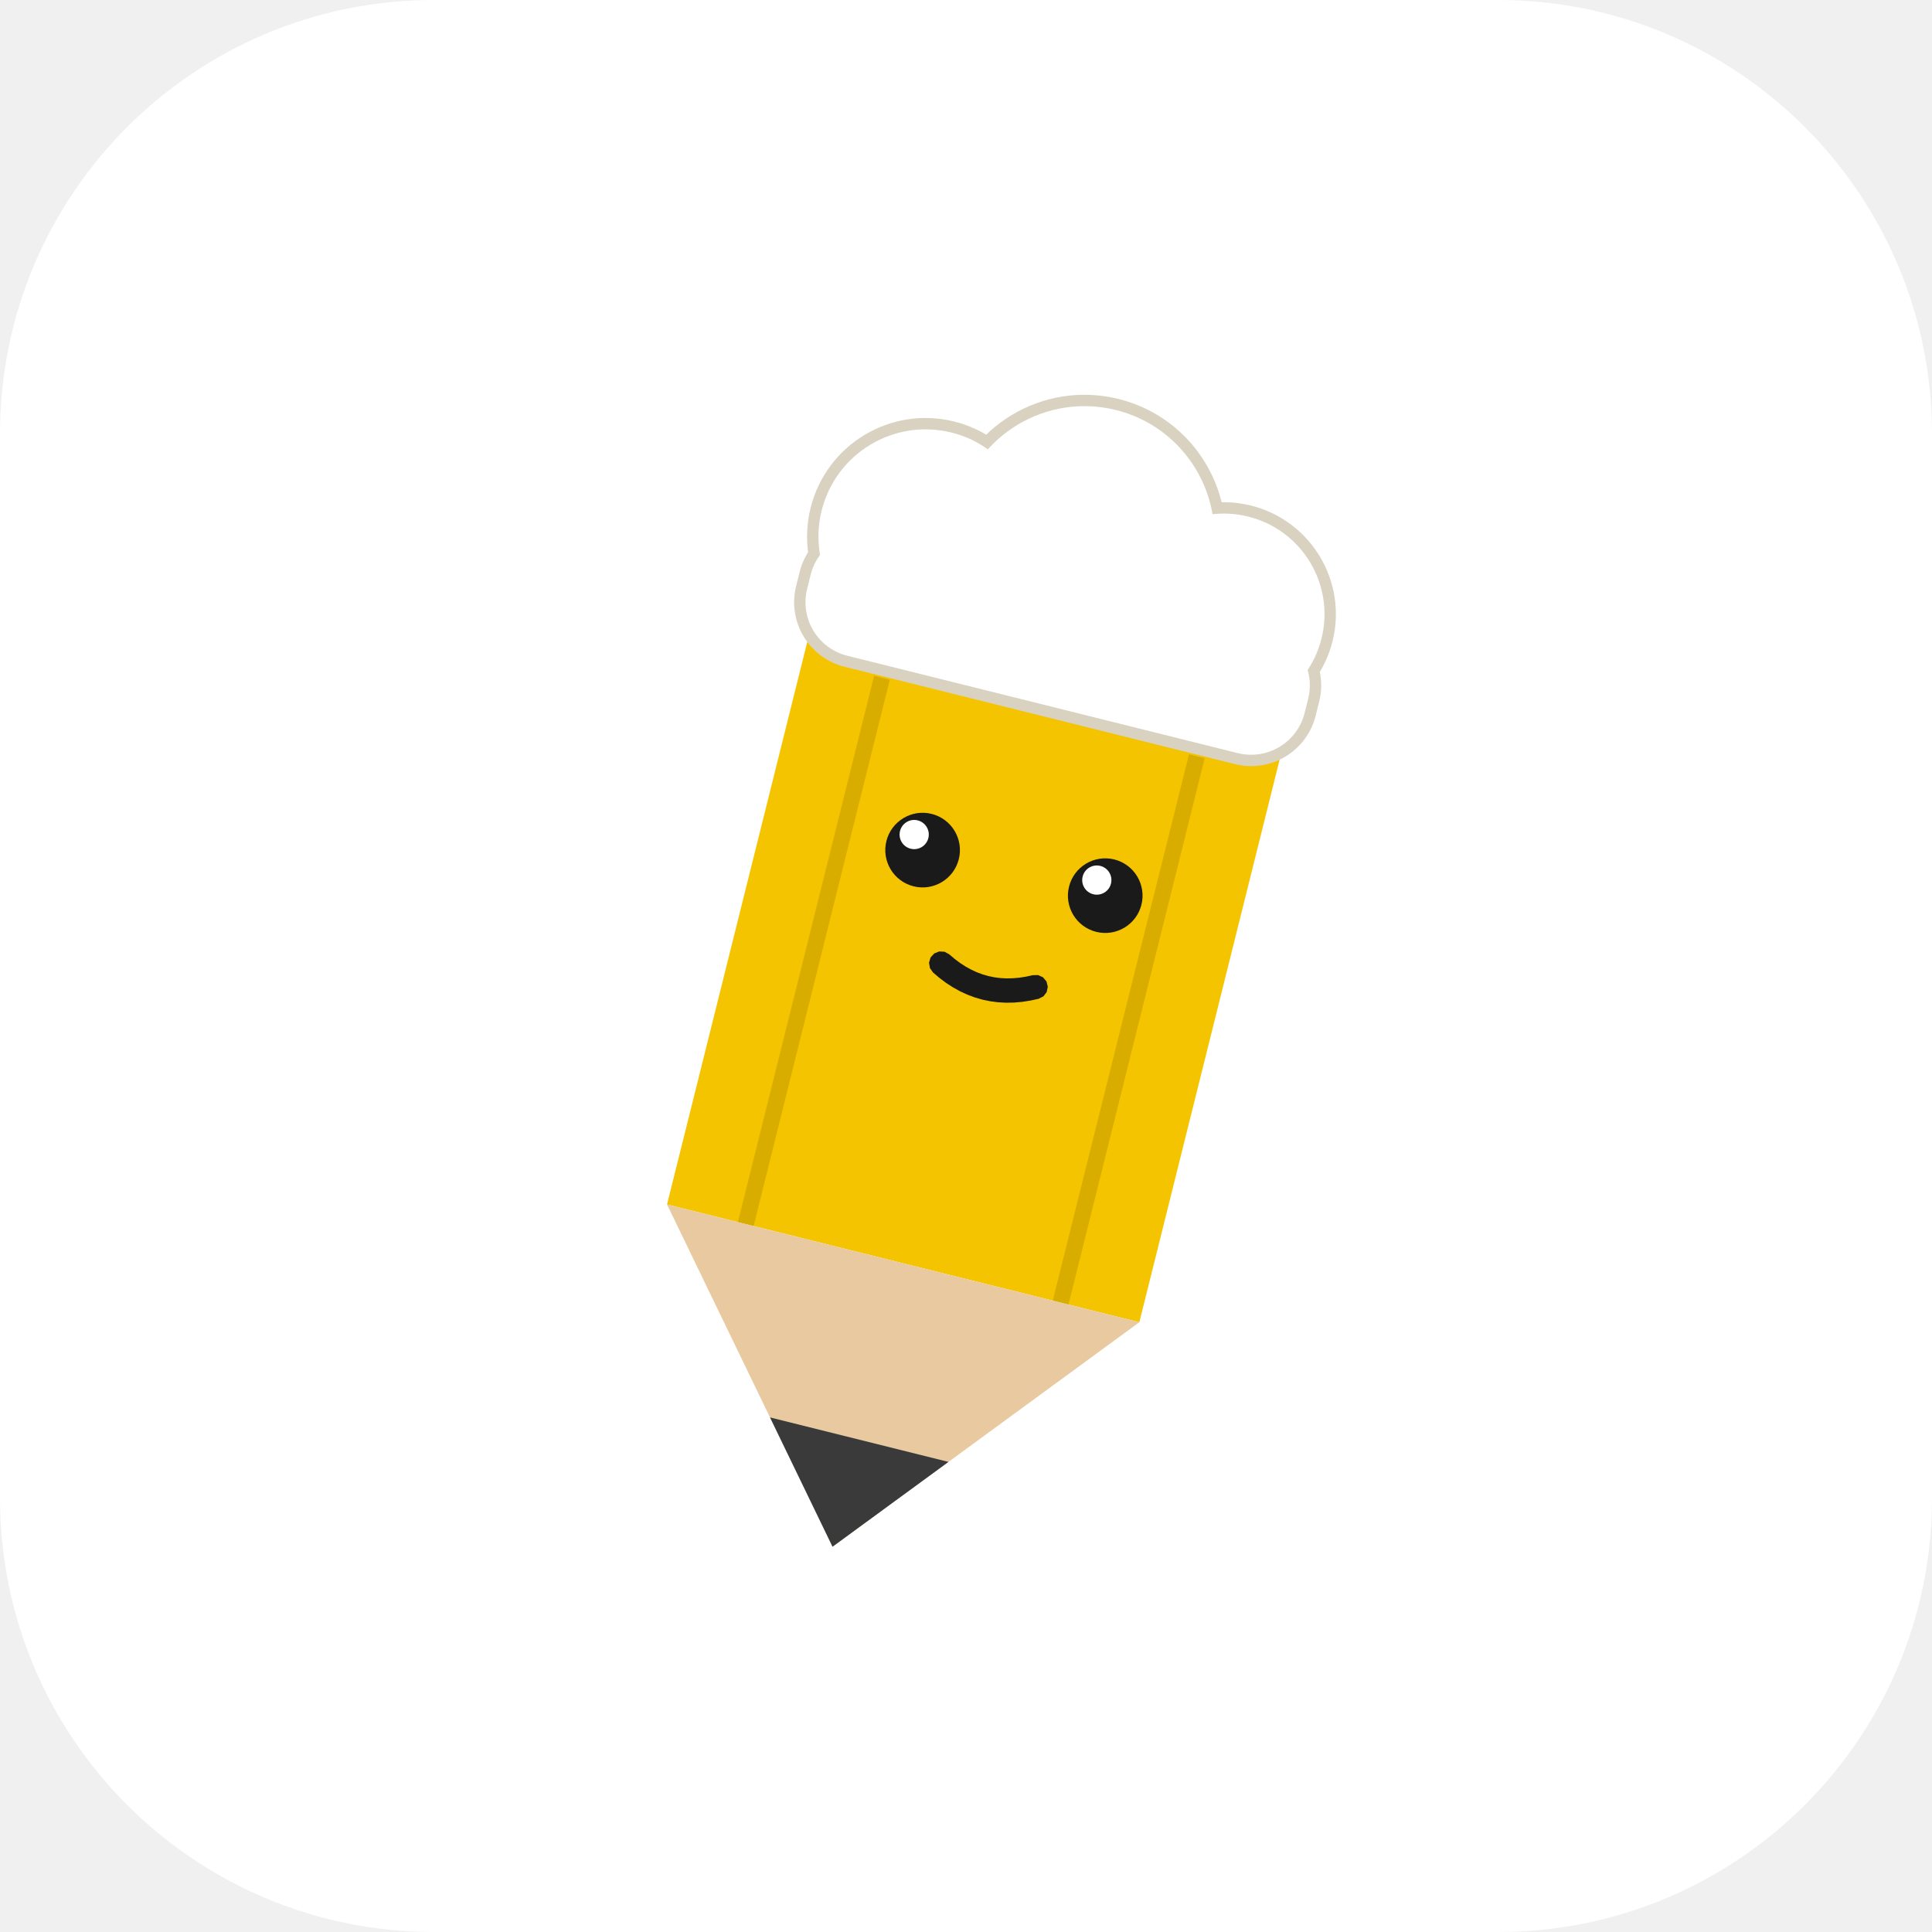
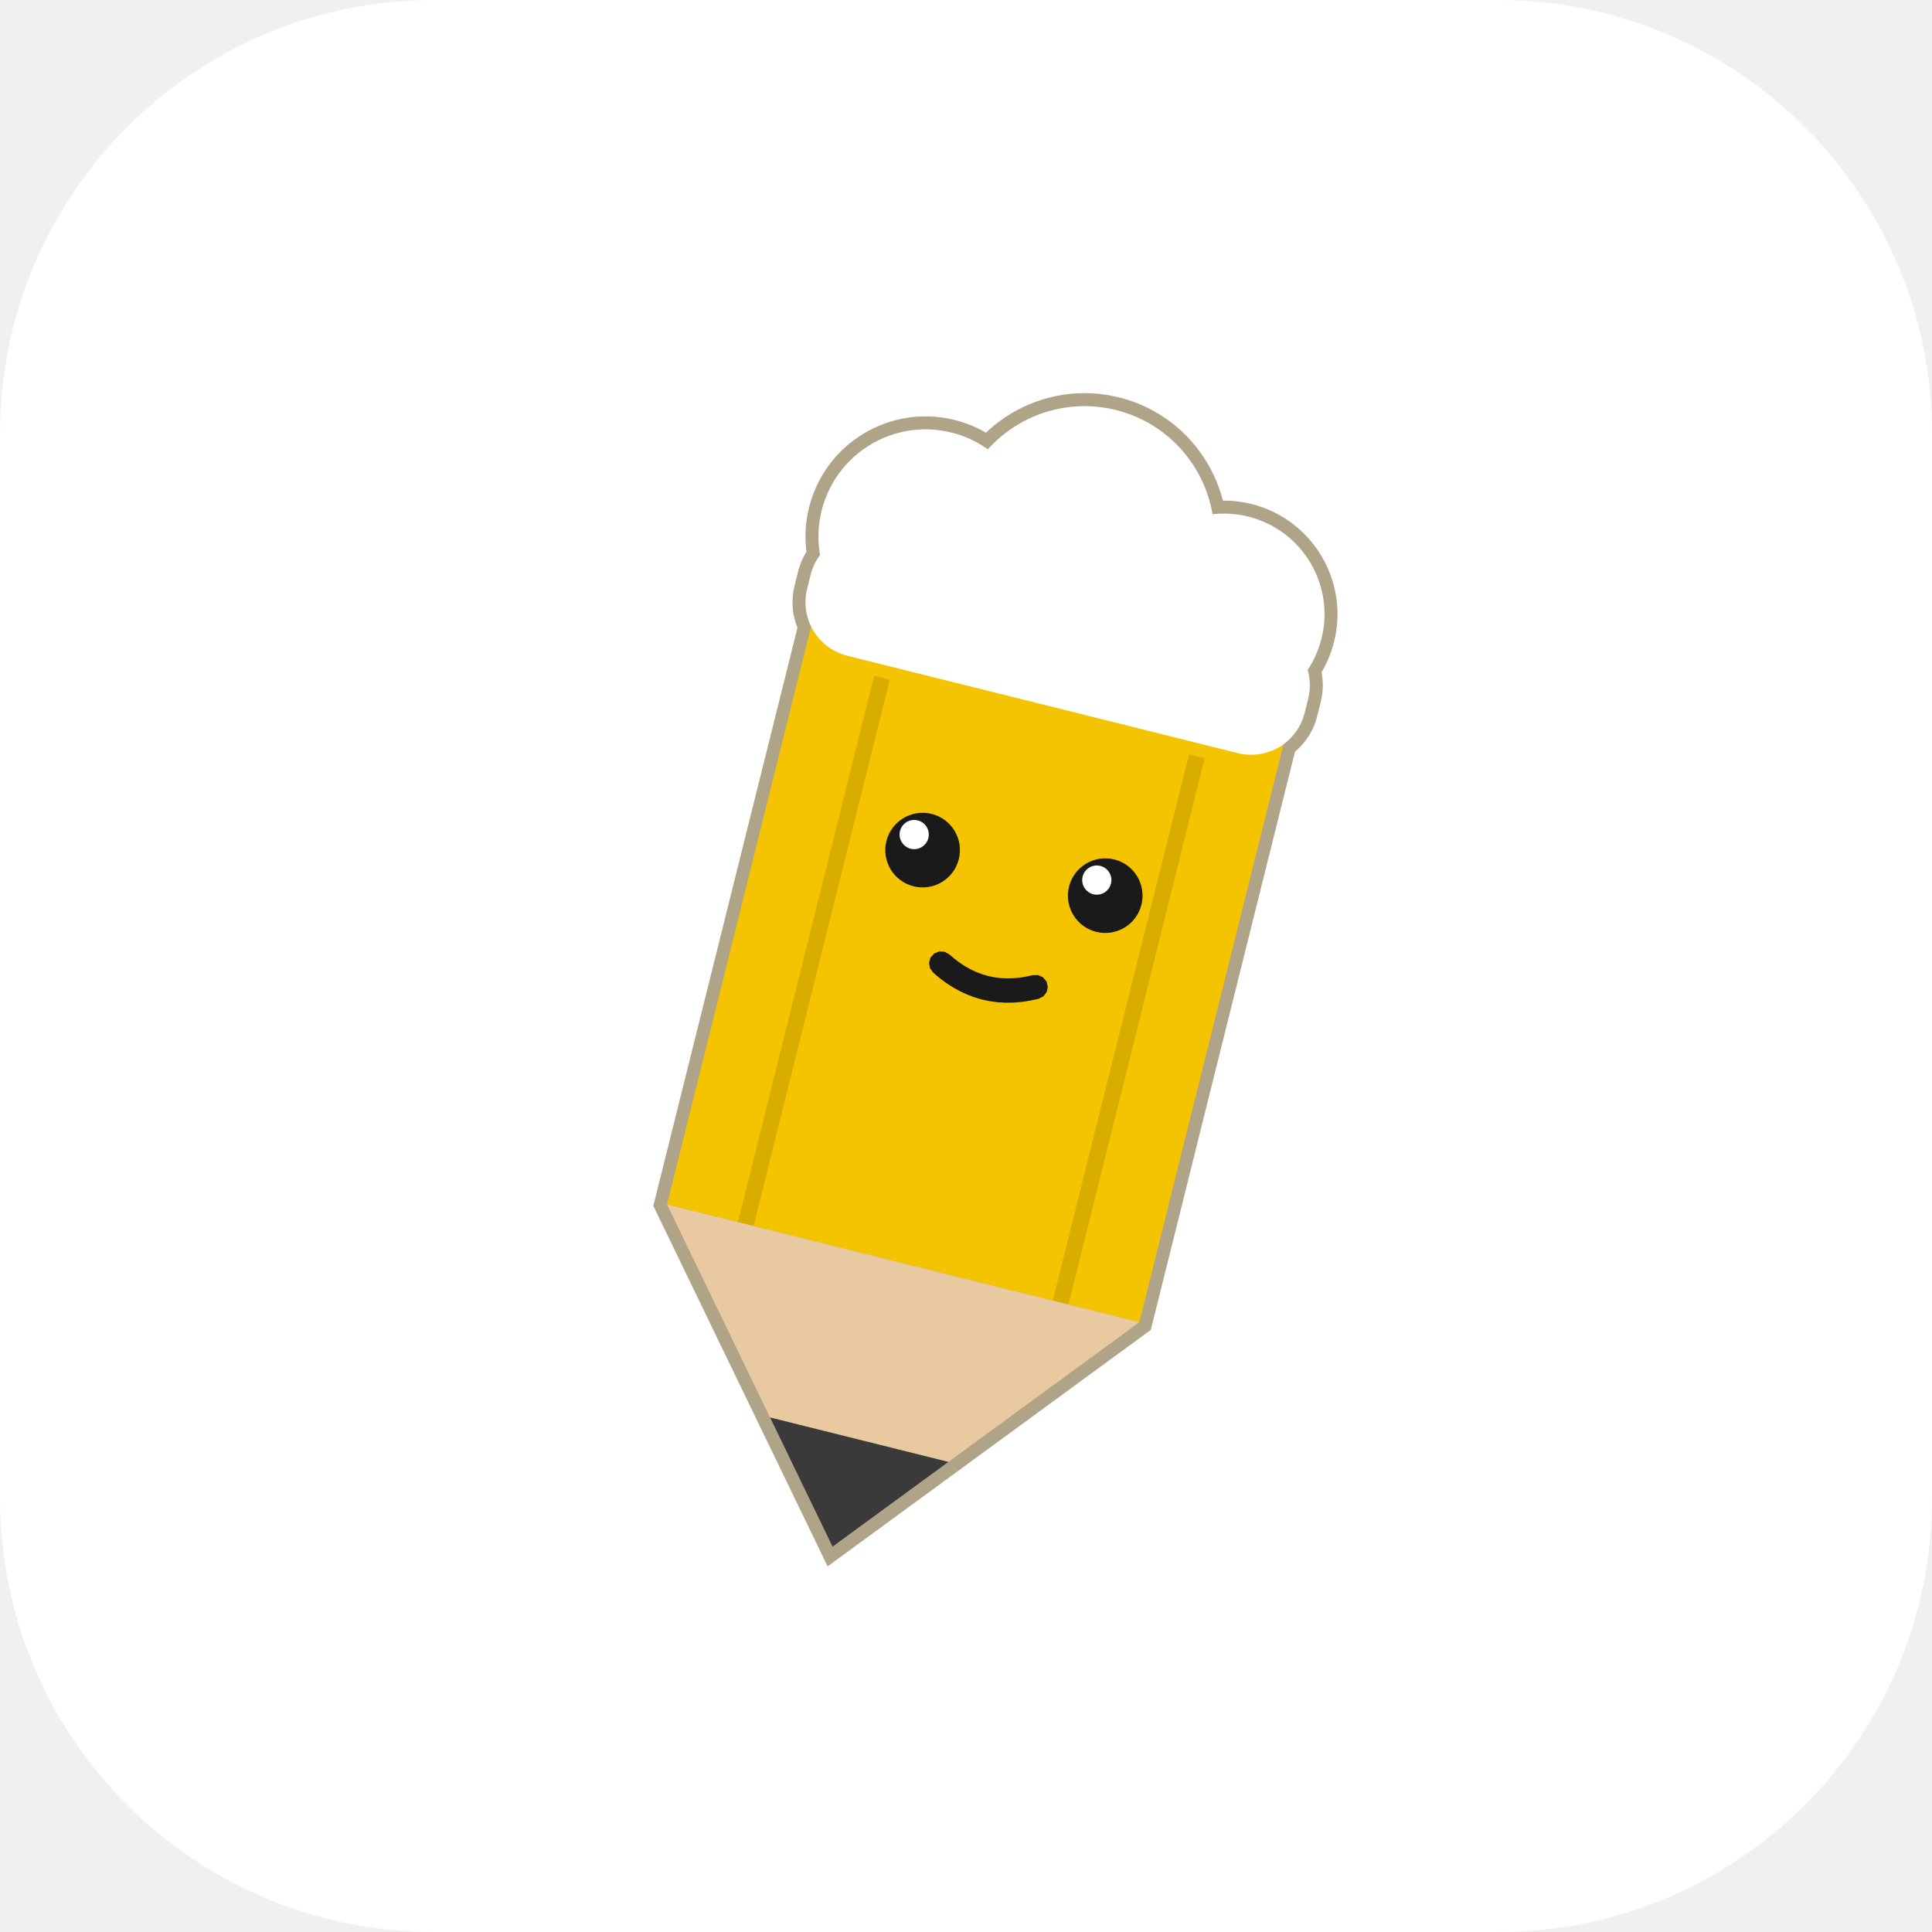
<svg xmlns="http://www.w3.org/2000/svg" viewBox="0 0 1024 1024">
  <path d="M230 0 L794 0 C921.03 0 1024 102.97 1024 230 L1024 794 C1024 921.03 921.03 1024 794 1024 L230 1024 C102.97 1024 0 921.03 0 794 L0 230 C0 102.97 102.97 0 230 0 Z" fill="#FFFFFF" />
+   <path d="M427.59 312.95 L691.28 378.7 L609.95 704.88 L438.66 830.22 L346.27 639.14 Z" fill="#B0A488" />
+   <path d="M466.78 276.63 L673.73 328.23 C693.08 333.06 704.86 352.66 700.04 372.02 L698.16 379.53 C693.34 398.88 673.73 410.66 654.38 405.84 L447.43 354.24 C428.08 349.41 416.3 329.81 421.12 310.45 L423 302.94 C427.82 283.59 447.43 271.81 466.78 276.63 Z" fill="#B0A488" />
+   <path d="M552.32 299.73 C543.81 333.84 509.27 354.59 475.17 346.09 C441.07 337.58 420.31 303.04 428.82 268.94 C437.32 234.84 471.86 214.08 505.96 222.59 C540.06 231.09 560.82 265.63 552.32 299.73 Z" fill="#B0A488" />
+   <path d="M648.26 302.38 C638.15 342.94 597.08 367.62 556.52 357.51 C515.97 347.4 491.29 306.32 501.4 265.77 C511.51 225.21 552.59 200.53 593.14 210.64 C633.7 220.75 658.38 261.83 648.26 302.38 Z" fill="#B0A488" />
+   <path d="M707.11 340.1 C699.06 372.36 666.39 391.99 634.13 383.95 C601.87 375.9 582.24 343.23 590.28 310.97 C598.33 278.71 631 259.08 663.26 267.12 C695.52 275.17 715.15 307.84 707.11 340.1 Z" fill="#B0A488" />
  <path d="M432.6 321.29 L682.94 383.71 L603.88 700.8 L353.54 638.38 Z" fill="#F5C400" />
  <path d="M463.29 358.19 L471.63 360.27 L399.44 649.83 L391.09 647.75 Z" fill="#D9AD00" />
  <path d="M630.18 399.8 L638.52 401.88 L566.33 691.44 L557.98 689.36 Z" fill="#D9AD00" />
  <path d="M353.54 638.38 L603.88 700.8 L441.26 819.79 Z" fill="#E8C9A0" />
  <path d="M408.12 751.26 L502.7 774.84 L441.26 819.79 Z" fill="#3A3A3A" />
-   <path d="M466.57 277.47 L673.52 329.07 C692.41 333.78 703.91 352.91 699.2 371.81 L697.33 379.32 C692.62 398.21 673.48 409.71 654.59 405 L447.64 353.4 C428.75 348.69 417.25 329.56 421.96 310.66 L423.83 303.15 C428.54 284.26 447.68 272.76 466.57 277.47 Z" fill="#D9D2C0" />
-   <path d="M551.48 299.52 C543.09 333.17 509.02 353.64 475.38 345.25 C441.74 336.86 421.26 302.79 429.65 269.15 C438.04 235.51 472.11 215.03 505.75 223.42 C539.4 231.81 559.87 265.88 551.48 299.52 Z" fill="#D9D2C0" />
-   <path d="M647.43 302.18 C637.43 342.27 596.83 366.67 556.73 356.67 C516.64 346.68 492.24 306.07 502.23 265.97 C512.23 225.88 552.84 201.48 592.93 211.48 C633.03 221.47 657.43 262.08 647.43 302.18 Z" fill="#D9D2C0" />
-   <path d="M706.27 339.89 C698.34 371.69 666.14 391.04 634.34 383.11 C602.54 375.18 583.19 342.98 591.12 311.18 C599.05 279.38 631.25 260.03 663.05 267.96 C694.85 275.89 714.2 308.09 706.27 339.89 Z" fill="#D9D2C0" />
  <path d="M465.12 283.31 L672.06 334.91 C687.73 338.81 697.27 354.68 693.36 370.35 L691.49 377.86 C687.58 393.53 671.71 403.07 656.04 399.16 L449.1 347.56 C433.43 343.66 423.89 327.79 427.8 312.12 L429.67 304.61 C433.58 288.94 449.45 279.4 465.12 283.31 Z" fill="#FFFFFF" />
  <path d="M545.64 298.07 C538.06 328.48 507.25 346.99 476.83 339.41 C446.42 331.83 427.91 301.02 435.49 270.61 C443.08 240.19 473.88 221.68 504.3 229.26 C534.71 236.85 553.22 267.65 545.64 298.07 Z" fill="#FFFFFF" />
  <path d="M641.59 300.72 C632.4 337.59 595.06 360.02 558.19 350.83 C521.32 341.64 498.88 304.3 508.08 267.43 C517.27 230.56 554.61 208.13 591.48 217.32 C628.34 226.51 650.78 263.85 641.59 300.72 Z" fill="#FFFFFF" />
  <path d="M700.43 338.43 C693.31 367.01 664.37 384.4 635.8 377.27 C607.22 370.15 589.84 341.21 596.96 312.64 C604.08 284.06 633.02 266.68 661.6 273.8 C690.17 280.92 707.56 309.86 700.43 338.43 Z" fill="#FFFFFF" />
  <path d="M508.19 455.36 C505.55 465.96 494.82 472.41 484.22 469.77 C473.62 467.13 467.17 456.39 469.81 445.79 C472.45 435.19 483.19 428.74 493.79 431.38 C504.39 434.03 510.84 444.76 508.19 455.36 Z" fill="#1A1A1A" />
  <path d="M604.99 479.5 C602.35 490.1 591.61 496.55 581.01 493.9 C570.41 491.26 563.96 480.53 566.61 469.93 C569.25 459.33 579.98 452.88 590.58 455.52 C601.18 458.16 607.63 468.9 604.99 479.5 Z" fill="#1A1A1A" />
  <path d="M492.05 444.2 C491.01 448.35 486.81 450.87 482.66 449.84 C478.52 448.8 475.99 444.6 477.03 440.46 C478.06 436.31 482.26 433.78 486.41 434.82 C490.56 435.85 493.08 440.05 492.05 444.2 Z" fill="#FFFFFF" />
  <path d="M588.84 468.33 C587.81 472.48 583.61 475.01 579.46 473.97 C575.31 472.94 572.79 468.74 573.82 464.59 C574.86 460.44 579.06 457.92 583.2 458.95 C587.35 459.99 589.88 464.19 588.84 468.33 Z" fill="#FFFFFF" />
  <path d="M494.52 515.43 L497.96 518.35 L501.49 520.99 L505.13 523.34 L508.87 525.41 L512.71 527.18 L516.64 528.65 L520.65 529.82 L524.74 530.67 L528.9 531.22 L533.12 531.46 L537.39 531.39 L541.71 531.01 L546.08 530.34 L550.48 529.38 L553.04 528.08 L554.78 525.8 L555.36 522.99 L554.66 520.2 L552.82 518 L550.21 516.81 L547.34 516.87 L543.71 517.66 L540.17 518.21 L536.73 518.5 L533.37 518.56 L530.1 518.38 L526.9 517.96 L523.77 517.3 L520.7 516.41 L517.68 515.28 L514.71 513.9 L511.77 512.28 L508.87 510.4 L506 508.26 L503.17 505.85 L500.66 504.45 L497.79 504.28 L495.14 505.36 L493.21 507.49 L492.41 510.25 L492.87 513.08 Z" fill="#1A1A1A" />
</svg>
